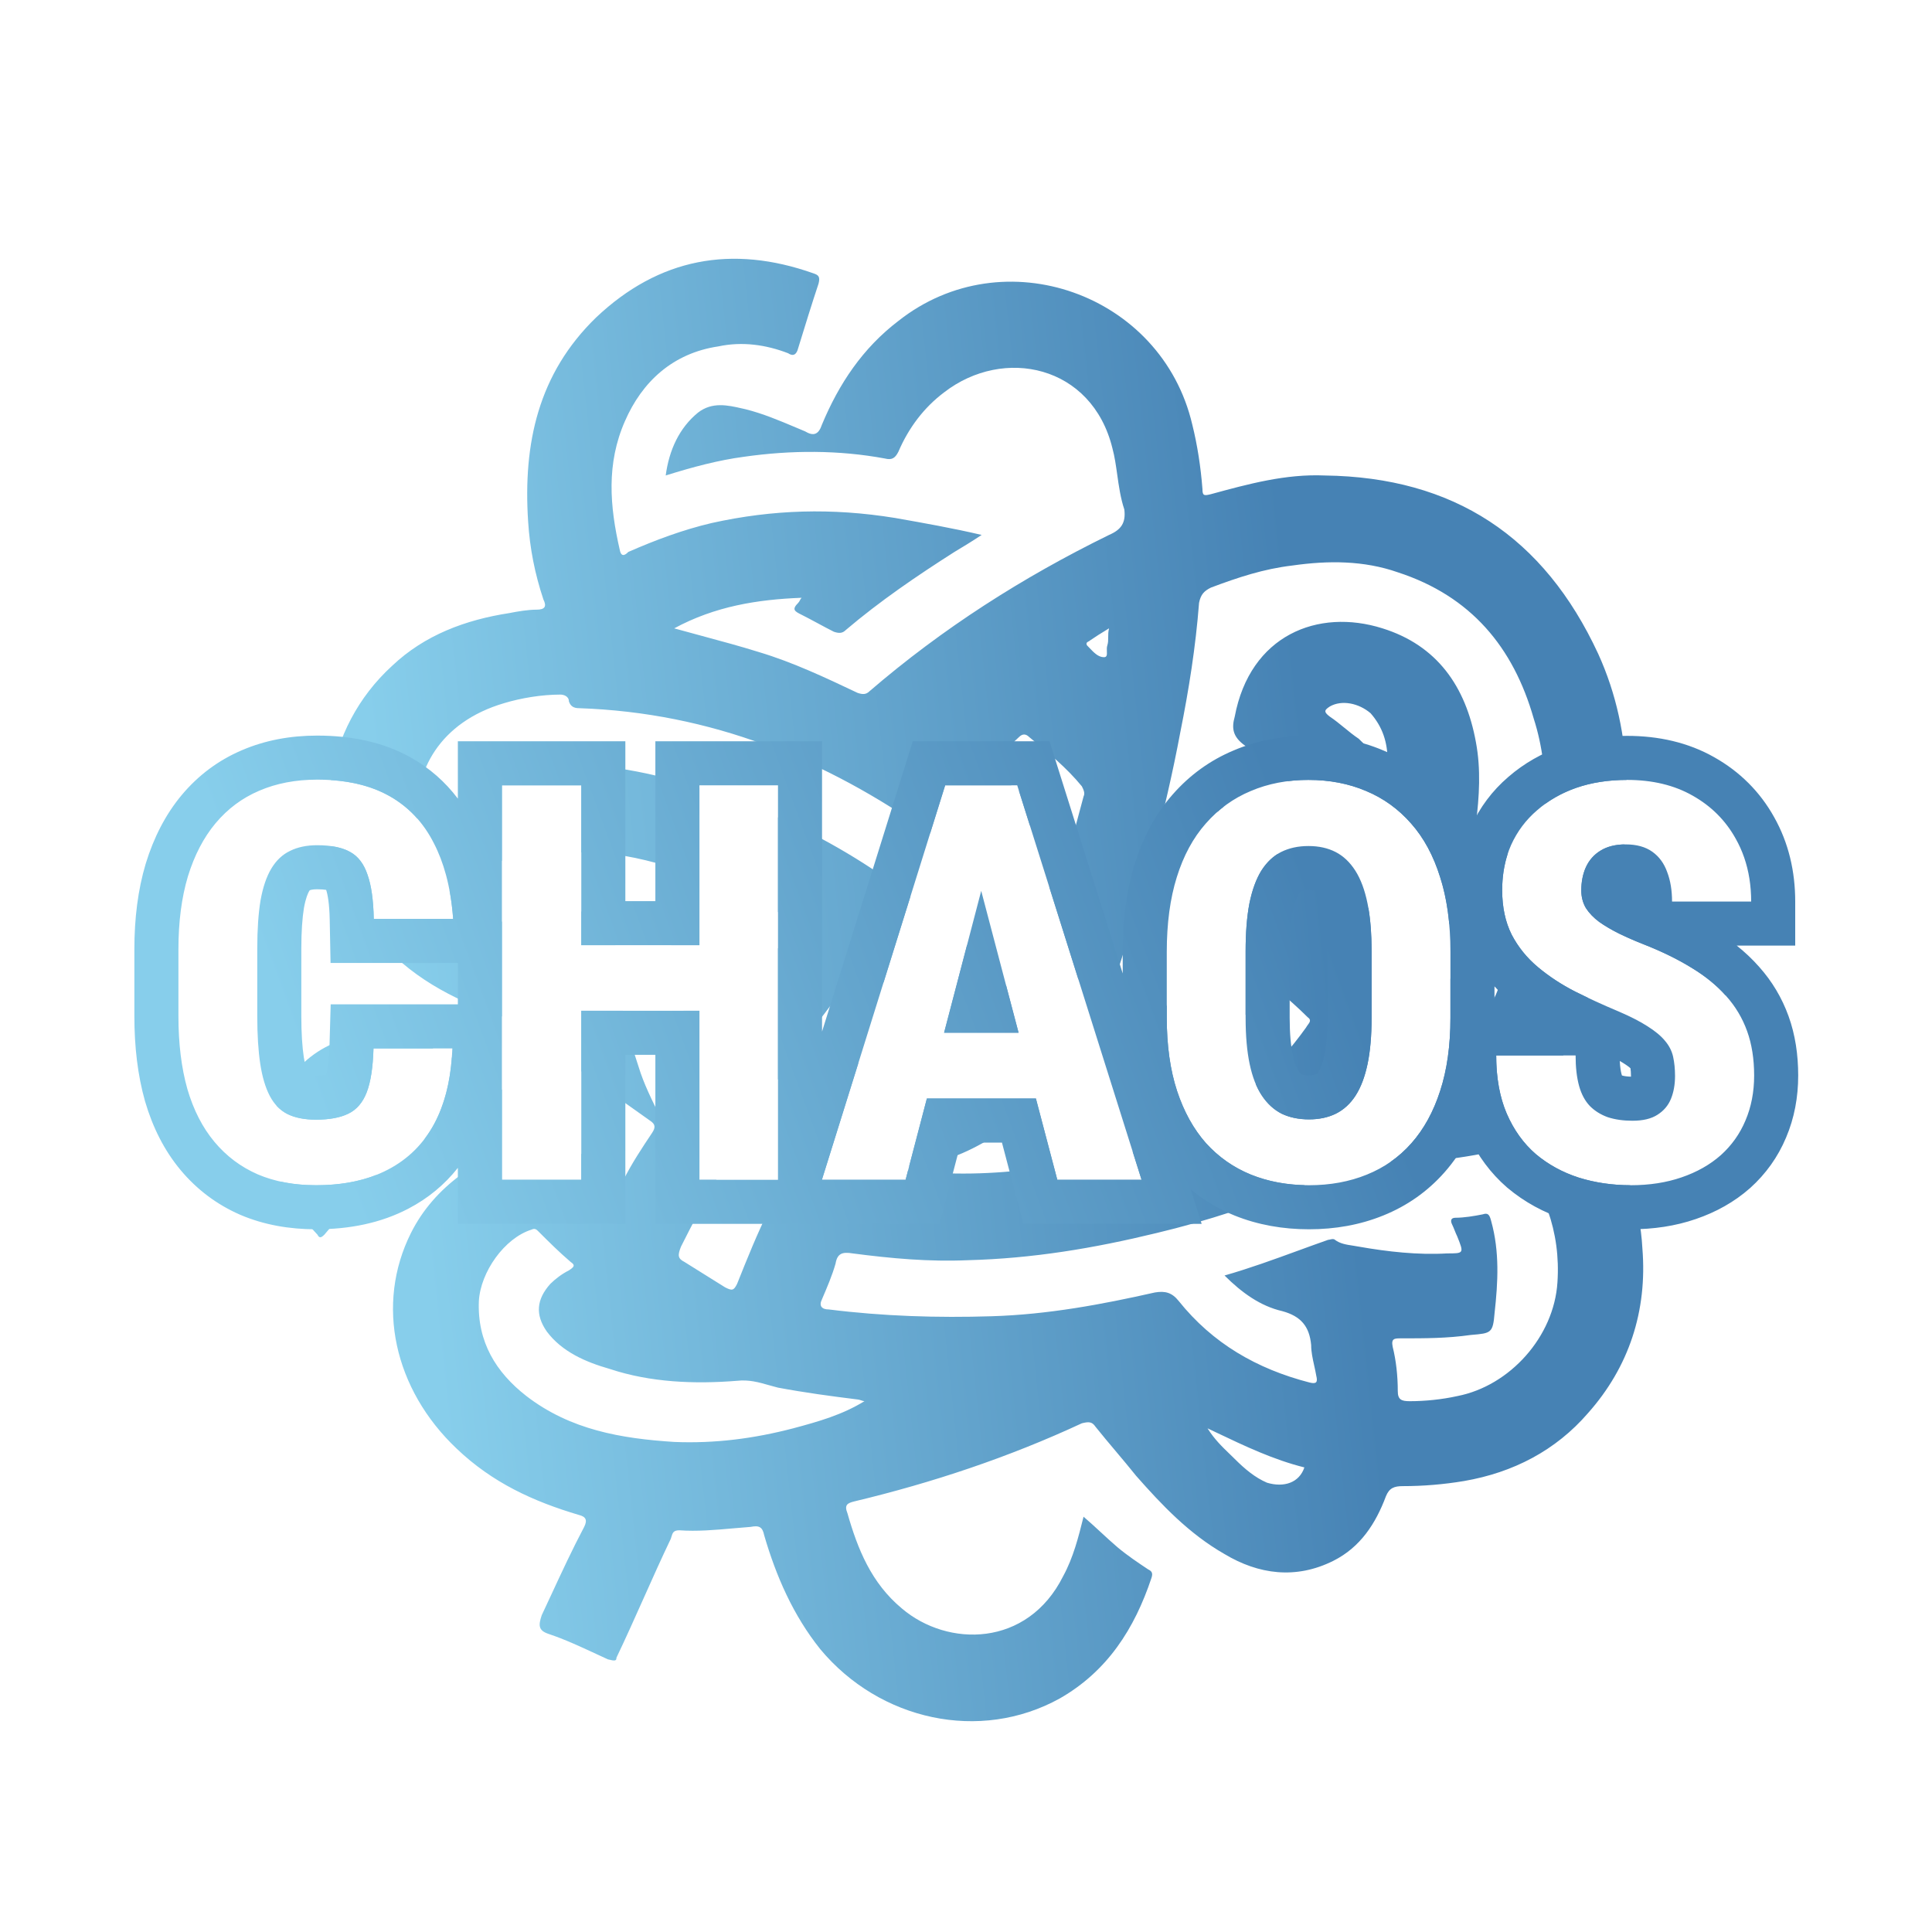
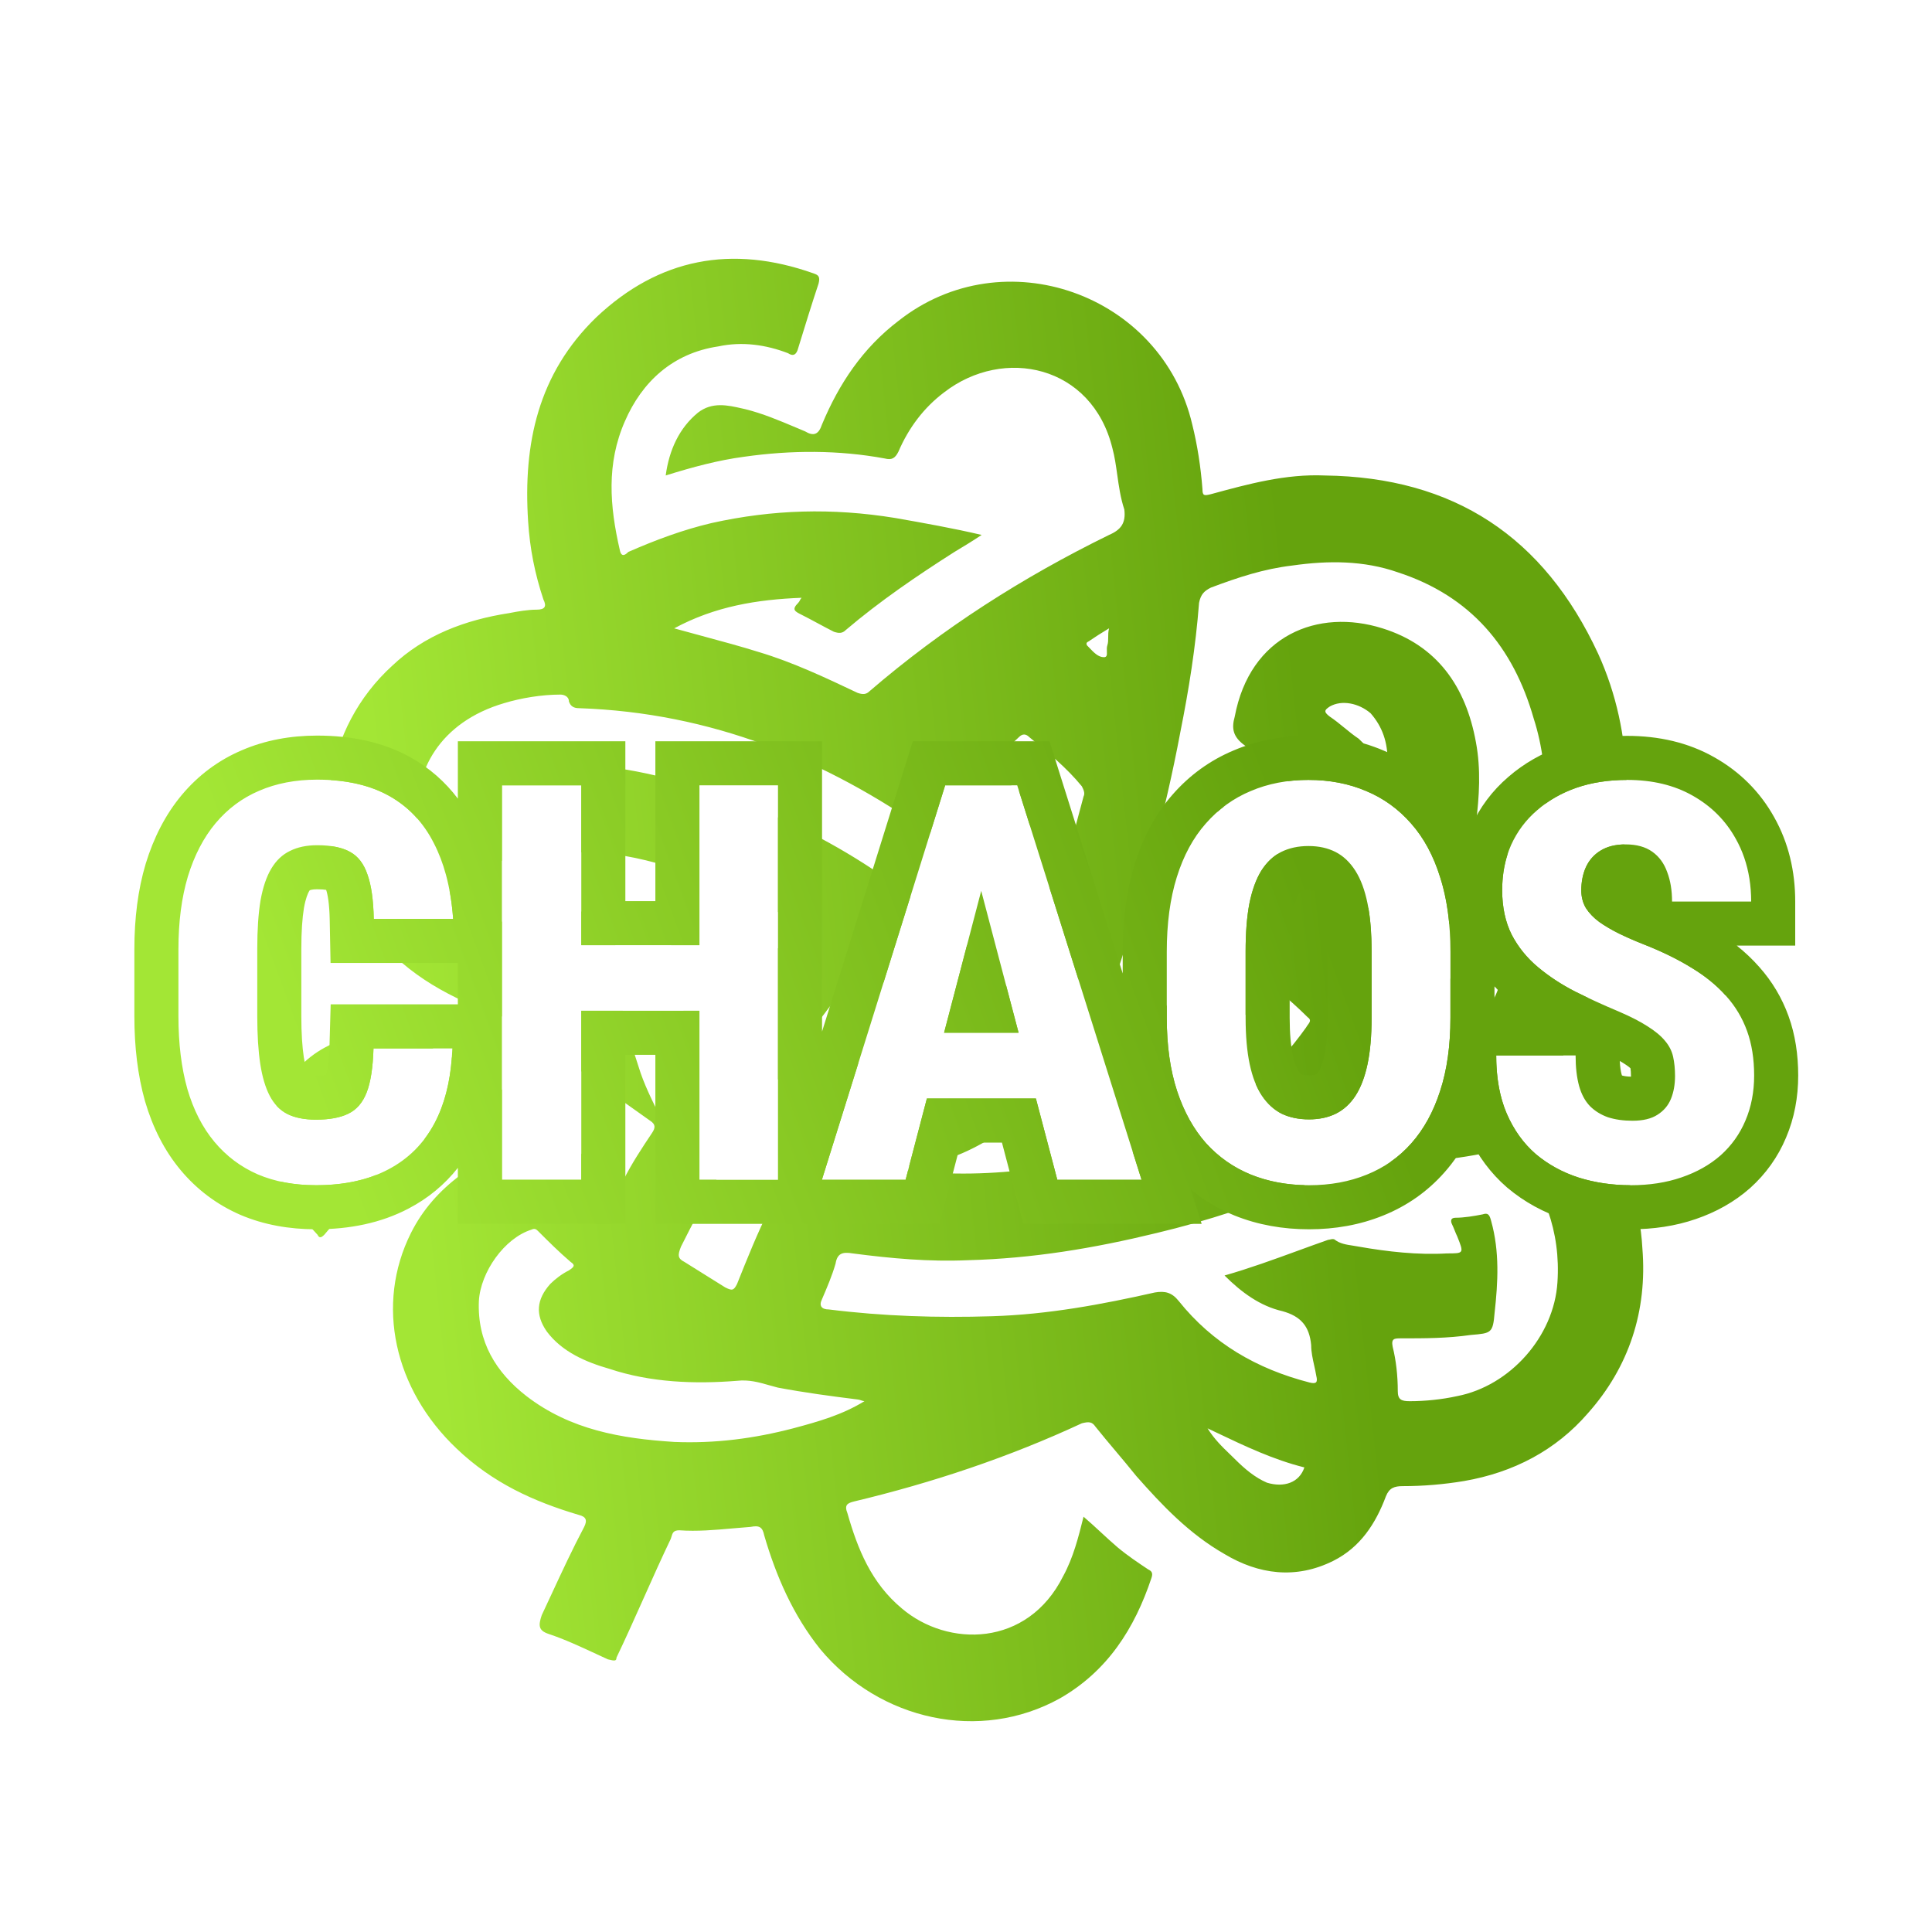
<svg xmlns="http://www.w3.org/2000/svg" width="720" height="720" viewBox="0 0 720 720" fill="none">
  <path fill-rule="evenodd" clip-rule="evenodd" d="M141.115 438.626L141.116 438.625L141.115 438.626L141.115 438.626ZM104.669 440.371C108.742 441.257 113.115 441.699 117.786 441.699C126.28 441.699 133.761 440.422 140.229 437.868C140.516 438.121 140.811 438.373 141.115 438.626C134.152 445.588 127.19 452.55 120.861 460.148C119.595 461.413 118.961 461.413 118.328 460.148C112.64 454.105 107.751 447.662 104.669 440.371ZM158.255 424.397C162.866 427.236 167.281 430.401 171.5 433.566C174.032 435.464 174.032 436.097 171.5 437.996C163.902 443.694 157.573 450.656 153.142 459.519C139.847 486.105 146.812 517.755 170.232 539.91C183.525 552.57 198.717 559.533 215.807 564.598C218.34 565.23 218.972 566.495 217.707 569.028C213.389 577.182 209.436 585.702 205.57 594.033L205.569 594.034L205.569 594.034L205.567 594.04C204.333 596.699 203.108 599.339 201.882 601.943C200.617 605.74 200.617 607.64 204.415 608.905C210.409 610.904 216.406 613.691 222.09 616.333L222.096 616.336C223.611 617.04 225.104 617.734 226.57 618.4C229.102 619.033 229.735 619.033 229.733 617.77C233.214 610.489 236.537 603.052 239.86 595.614L239.861 595.613C243.184 588.176 246.507 580.739 249.988 573.46C250.071 573.21 250.143 572.972 250.211 572.746C250.664 571.249 250.953 570.295 253.153 570.295C259.795 570.77 266.44 570.177 273.085 569.584C275.302 569.386 277.52 569.188 279.737 569.029C282.902 568.397 284.17 569.029 284.802 572.194C289.235 587.384 295.565 601.944 305.692 614.604C327.847 641.192 365.195 649.419 394.945 632.962C412.67 622.834 422.798 607.009 429.128 588.019C429.763 586.12 429.128 585.487 427.863 584.854C424.063 582.322 420.265 579.789 416.468 576.624C414.258 574.729 412.205 572.834 410.152 570.939L410.151 570.938L410.151 570.938C408.089 569.035 406.027 567.132 403.808 565.229C401.91 572.824 400.01 580.422 396.213 587.384C382.92 613.972 353.168 613.972 336.078 599.412C324.685 589.917 319.62 577.257 315.823 563.964C314.558 560.799 315.823 560.167 318.355 559.534C347.473 552.572 375.957 543.077 403.177 530.417C405.71 529.782 406.977 529.782 408.242 531.682C410.774 534.846 413.305 537.852 415.837 540.858L415.837 540.859L415.837 540.859C418.369 543.866 420.902 546.874 423.435 550.039C432.93 560.799 443.057 571.562 456.35 579.157C469.01 586.754 482.937 588.652 496.862 581.689C506.99 576.624 512.687 567.762 516.485 557.634C517.75 554.469 519.65 553.837 522.815 553.837C530.41 553.837 538.007 553.202 545.602 551.937C563.96 548.772 579.785 540.542 591.812 526.617C607.002 509.526 613.967 488.636 612.067 465.216C611.64 457.088 610.056 449.249 607.51 441.699C600.773 441.684 594.401 440.742 588.392 438.872C582.334 436.92 576.983 433.992 572.338 430.088C567.761 426.117 564.16 421.102 561.535 415.044C558.91 408.919 557.597 401.683 557.597 393.336H582.551C585.965 386.908 588.84 380.436 591.177 373.428C591.381 372.815 591.602 372.301 591.842 371.875C590.204 371.099 588.583 370.31 586.978 369.508C581.863 366.883 577.252 363.854 573.146 360.421C569.04 356.988 565.775 352.95 563.352 348.305C560.996 343.593 559.818 338.074 559.818 331.747C559.818 326.943 560.487 322.483 561.824 318.368C559 316.616 556.186 314.955 553.196 313.294C550.664 312.029 549.399 310.129 550.031 306.964C551.296 296.834 551.931 286.707 550.031 276.579C546.234 255.692 535.471 240.499 515.216 234.169C491.163 226.572 465.843 236.699 460.145 267.084C458.878 271.514 459.513 274.679 463.943 277.844C469.634 281.828 474.941 286.323 480.094 291.1C482.529 290.802 485.04 290.653 487.627 290.653C495.503 290.653 502.671 292.033 509.133 294.793C515.595 297.485 521.182 301.524 525.894 306.909C530.605 312.226 534.207 318.89 536.697 326.9C538.396 332.175 539.531 338.045 540.101 344.508C540.134 344.429 540.166 344.353 540.197 344.277C540.598 343.301 540.875 342.629 542.439 343.67C549.401 347.47 555.731 351.268 562.061 355.065C562.694 355.698 562.694 356.332 562.694 357.598C561.849 359.288 561.004 361.542 560.159 363.795L560.158 363.796C559.738 364.918 559.317 366.041 558.896 367.093L558.896 367.093L558.896 367.094C557.331 371.164 556.539 373.221 555.221 373.647C553.873 374.084 551.975 372.818 548.136 370.258C546.233 368.99 544.331 367.563 542.43 366.137L542.429 366.136L542.429 366.136C541.797 365.662 541.165 365.189 540.534 364.721V379.302C540.534 389.668 539.255 398.755 536.697 406.563C534.207 414.304 530.639 420.799 525.995 426.049C523.627 428.73 520.999 431.068 518.11 433.065C518.185 433.067 518.259 433.07 518.334 433.073H518.335C522.27 433.212 526.024 433.344 529.778 432.927C538.637 432.295 547.5 431.03 556.363 429.13C557.63 429.13 559.528 429.13 559.528 427.867C560.793 424.702 562.06 425.967 563.325 427.867C575.35 442.427 581.68 458.884 580.415 477.874C579.147 498.129 562.69 516.486 543.068 520.284C537.37 521.551 531.04 522.184 525.342 522.184C522.177 522.184 520.912 521.551 520.912 518.386C520.912 512.689 520.278 506.994 519.012 501.929C518.38 498.764 519.645 498.764 522.177 498.764H522.178C531.04 498.764 539.268 498.764 548.13 497.499L548.287 497.486C555.736 496.863 556.364 496.811 556.992 489.269C558.26 477.874 558.892 466.481 555.727 455.086C555.095 452.554 554.462 451.921 552.562 452.554C549.397 453.186 545.6 453.819 542.435 453.819C540.537 453.819 540.537 455.086 541.17 456.351C541.488 456.986 541.806 457.782 542.124 458.576C542.44 459.364 542.755 460.151 543.07 460.781C544.364 464.016 544.996 465.598 544.461 466.371C543.949 467.111 542.367 467.111 539.272 467.111C528.512 467.744 517.117 466.479 506.357 464.579C505.595 464.427 504.833 464.311 504.081 464.197C501.705 463.836 499.417 463.489 497.494 462.047C497.053 461.605 496.304 461.78 495.676 461.925C495.403 461.989 495.154 462.047 494.962 462.047C491.193 463.365 487.425 464.74 483.64 466.121C474.709 469.38 465.685 472.672 456.35 475.339C462.68 481.669 469.642 486.732 477.872 488.625C484.834 490.525 487.999 494.323 488.632 501.285C488.632 503.818 489.195 506.349 489.757 508.879C490.039 510.146 490.321 511.413 490.532 512.68C491.164 515.213 490.532 515.845 487.999 515.213C468.377 510.148 451.919 500.653 439.259 484.828C436.727 481.663 434.194 481.03 430.397 481.663C410.774 486.095 390.519 489.893 369.629 490.525C349.373 491.158 329.116 490.525 308.861 487.993C306.328 487.993 305.063 486.728 306.328 484.195C308.228 479.765 310.128 475.333 311.393 470.903C312.026 467.105 313.926 466.473 317.723 467.105C332.283 469.005 346.208 470.27 360.768 469.638C384.821 469.005 407.611 465.208 431.031 459.51C449.918 455.013 468.166 448.919 486.229 441.681C478.976 441.514 472.307 440.208 466.222 437.762C459.76 435.137 454.174 431.232 449.462 426.049C444.817 420.799 441.216 414.304 438.658 406.563C436.1 398.755 434.822 389.668 434.822 379.302V374.382C432.452 381.279 429.916 388.139 427.228 394.95C425.961 397.48 425.961 400.012 427.861 402.545C430.175 406.017 432.255 409.724 434.386 413.523C435.751 415.958 437.138 418.43 438.621 420.902C439.888 422.8 439.256 424.067 437.356 424.7C432.276 425.83 427.194 427.462 422.112 429.15L425.432 439.68H394.031L386.053 409.39H345.417L338.797 434.686C340.063 434.563 341.277 434.418 342.409 434.191C353.804 432.926 363.932 427.861 373.427 421.531C376.592 419.632 377.224 420.264 379.124 422.797C381.656 426.594 384.187 430.392 386.087 435.457C369.981 437.678 354.366 437.951 338.381 436.275L337.49 439.68H306.291L319.928 396.04C307.216 413.254 296.3 431.458 286.704 450.65C282.273 459.51 278.476 469.003 274.68 478.496L274.677 478.502C273.412 481.033 272.779 481.033 270.247 479.768C267.58 478.101 264.914 476.435 262.248 474.769C259.85 473.27 257.453 471.771 255.054 470.273C252.524 469.005 252.524 467.74 253.789 464.575C258.002 456.15 262.405 447.851 266.999 439.68H260.654V376.677H254.72C256.07 381.299 257.67 385.908 259.486 390.518C260.119 392.418 260.119 394.315 258.854 396.215C256.125 400.114 253.636 404.252 251.091 408.483L251.091 408.483L251.09 408.484C249.503 411.122 247.895 413.796 246.194 416.47L246.193 416.469C243.028 410.139 239.863 403.81 237.966 397.48C235.661 390.566 233.608 383.652 232.081 376.677H216.632V399.226C218.887 400.853 221.142 402.488 223.398 404.123L223.398 404.124L223.403 404.127C229.733 408.716 236.063 413.306 242.393 417.737C244.291 419.002 244.291 420.268 243.026 422.167C239.228 427.865 235.431 433.562 232.266 439.893C231.074 442.278 230.444 441.853 228.787 440.739C228.685 440.67 228.579 440.599 228.468 440.525C224.535 436.934 220.603 433.389 216.632 429.903V439.68H187.049V406.11C185.677 405.124 184.292 404.146 182.893 403.178C178.125 399.915 173.357 396.752 168.391 394.044C167.695 403.639 165.534 411.851 161.908 418.679C160.816 420.718 159.598 422.624 158.255 424.397ZM161.586 390.711C156.018 388.315 150.12 386.627 143.648 386.088C124.898 383.944 108.415 395.403 103.024 412.022C104.202 413.321 105.555 414.362 107.083 415.145C109.91 416.559 113.478 417.265 117.786 417.265C122.767 417.265 126.772 416.525 129.801 415.044C132.897 413.563 135.186 410.905 136.667 407.068C138.147 403.231 138.989 397.779 139.191 390.711H161.586ZM123.769 315.364C126.07 327.309 131.413 338.832 139.845 348.74C152.505 363.93 168.33 372.16 186.056 378.49C186.387 378.6 186.718 378.711 187.049 378.82V343.486C186.741 343.371 186.433 343.256 186.123 343.139L186.123 343.139L186.123 343.139C185.472 342.895 184.818 342.649 184.159 342.409C177.698 340.255 172.153 336.728 167.524 331.827C168.153 335.174 168.603 338.714 168.875 342.449H139.292C139.157 335.449 138.383 329.963 136.97 325.991C135.623 321.953 133.469 319.126 130.508 317.51C128.692 316.478 126.445 315.763 123.769 315.364ZM155.582 305.122C154.292 287.709 163.605 269.155 187.956 262.019C194.286 260.119 201.884 258.854 208.846 258.854C210.111 258.854 212.011 259.486 212.011 261.386C212.644 263.286 213.909 263.919 215.809 263.919C264.952 265.594 307.689 283.034 346.631 310.59L352.231 292.672H359.298H371.717H376.958C374.514 290.895 372.07 289.117 369.627 287.34C367.094 285.442 367.094 284.809 369.627 282.91C370.579 282.148 371.588 281.386 372.62 280.607C375.019 278.796 377.541 276.893 379.754 274.68C381.019 273.414 382.287 273.414 383.552 274.68C390.514 280.377 397.477 286.075 403.174 293.037C403.807 294.302 404.439 295.569 403.807 296.835C401.277 306.33 398.744 315.825 396.212 324.687C395.771 326.452 394.716 327.294 393.474 328.285C392.933 328.717 392.358 329.176 391.782 329.752C391.526 330.008 391.271 330.259 391.015 330.507L401.803 364.726C405.035 368.806 408.219 372.981 411.404 377.227C412.062 375.253 412.644 373.431 413.203 371.682L413.205 371.676L413.207 371.67C414.259 368.376 415.229 365.34 416.469 362.034C425.964 332.916 434.191 303.167 439.889 272.781C443.054 256.956 445.586 241.131 446.851 224.674C447.484 221.509 448.749 220.242 451.281 218.976C461.412 215.177 470.907 212.012 481.667 210.746C494.959 208.849 508.251 208.849 520.911 213.279C548.132 222.142 563.957 241.132 571.551 267.717C574.926 278.214 576.08 288.933 575.802 299.61C579.274 297.099 583.168 295.089 587.483 293.581C593.101 291.642 599.349 290.666 606.229 290.653C605.657 274.338 602.429 258.675 595.607 243.666C575.351 199.988 541.801 177.833 493.694 177.201C479.137 176.568 465.209 180.366 451.284 184.163C448.752 184.796 448.119 184.796 448.119 182.263C447.486 174.033 446.221 165.803 444.322 158.208C432.927 109.468 374.057 88.578 334.812 119.596C321.52 129.723 312.657 143.016 306.327 158.208C305.062 162.006 303.162 162.64 299.997 160.741C298.875 160.273 297.766 159.805 296.667 159.341L296.667 159.341L296.666 159.341C290.329 156.667 284.315 154.13 277.842 152.511C277.427 152.418 277.009 152.323 276.588 152.226C271.226 151 265.4 149.668 260.117 153.776C253.155 159.471 249.355 167.701 248.09 177.196C258.217 174.031 267.712 171.498 277.207 170.233C294.932 167.701 312.657 167.701 329.747 170.866C332.28 171.498 333.547 170.866 334.812 168.333C338.61 159.471 344.307 151.876 351.902 146.178C374.057 129.088 406.974 136.051 414.569 167.068C415.409 170.147 415.878 173.474 416.358 176.885L416.358 176.886C416.964 181.188 417.589 185.623 419.001 189.862C419.634 194.927 417.734 197.457 413.304 199.357C381.021 215.183 351.271 234.173 324.051 257.593C322.786 258.858 321.521 258.858 319.621 258.226C307.593 252.528 295.566 246.831 282.906 243.033C275.966 240.865 269.027 238.993 261.68 237.011C258.304 236.101 254.843 235.167 251.256 234.171C266.448 225.941 282.273 223.408 298.731 222.776C298.415 223.093 298.256 223.409 298.098 223.726C297.94 224.042 297.782 224.359 297.466 224.676C294.933 227.206 296.198 227.841 298.731 229.106C300.629 230.056 302.687 231.163 304.744 232.27C306.802 233.378 308.859 234.486 310.758 235.436C312.656 236.068 313.923 236.068 315.188 234.803C327.848 224.043 341.776 214.548 355.701 205.686L355.776 205.641C358.916 203.756 362.061 201.868 365.828 199.356C355.112 196.833 344.393 194.941 333.676 193.049L333.546 193.026C310.124 189.228 287.969 189.861 265.182 194.925C254.419 197.455 244.292 201.255 234.164 205.685C233.532 206.318 231.632 208.218 230.999 205.053C227.202 188.595 225.937 172.77 232.899 156.945C239.229 142.385 250.624 131.625 267.714 129.093C276.577 127.195 285.437 128.46 293.667 131.625C295.564 132.89 296.832 132.258 297.464 129.725C299.994 121.495 302.527 113.265 305.059 105.67C305.692 103.138 305.059 102.505 303.159 101.873C272.775 91.11 245.555 96.175 222.135 118.33C200.613 139.219 194.916 165.173 196.815 194.29C197.448 204.418 199.348 213.913 202.513 223.408C203.778 225.94 203.145 227.205 199.98 227.205C196.815 227.205 193.018 227.838 189.853 228.471C173.396 231.003 158.203 236.698 146.175 248.093C133.368 259.787 125.705 274.909 123.292 290.714C131.769 291.265 139.02 293.231 145.047 296.61C149.074 298.868 152.586 301.706 155.582 305.122ZM605.353 314.688C601.809 314.755 598.848 315.527 596.469 317.005C594.046 318.486 592.229 320.539 591.017 323.164C589.873 325.722 589.301 328.617 589.301 331.848C589.301 334.271 589.873 336.458 591.017 338.41C592.229 340.295 593.878 342.011 595.965 343.56C598.051 345.04 600.508 346.488 603.335 347.901C606.229 349.315 609.393 350.695 612.826 352.041C619.49 354.666 625.38 357.56 630.495 360.724C635.494 363.75 639.69 367.161 643.082 370.958V350.641C643.082 348.108 642.449 346.843 639.284 346.843C627.257 346.843 615.864 343.678 604.469 339.881C602.569 339.248 601.304 338.616 601.937 336.083C603.509 329.267 604.649 322.015 605.353 314.688ZM383.789 307.585C383.921 307.484 384.054 307.382 384.186 307.28C386.244 305.698 388.301 304.115 390.517 302.532L386.617 299.696C384.318 298.025 382.02 296.353 379.721 294.682L383.789 307.585ZM339.321 333.984C324.184 322.358 307.733 312.543 289.934 304.608V339.868C291.812 340.893 293.69 341.966 295.568 343.04C297.422 343.966 296.9 344.554 296.24 345.299C295.998 345.572 295.738 345.866 295.568 346.205L293.698 348.608L293.676 348.637C292.429 350.24 291.182 351.844 289.934 353.447V402.305C293.01 397.697 296.154 393.134 299.364 388.615C305.694 379.753 312.024 370.893 319.619 362.663C321.519 360.765 322.784 360.13 324.684 362.03C326.215 363.56 327.745 364.885 329.276 366.128L339.321 333.984ZM260.654 293.547C243.196 288.013 224.967 284.289 206.314 284.807C196.186 285.44 187.324 286.072 177.829 288.605C177.612 288.713 177.395 288.803 177.184 288.89C176.165 289.312 175.296 289.671 175.296 291.77C175.423 293.035 175.524 294.3 175.625 295.565C176.03 300.63 176.435 305.695 178.461 310.76C180.299 315.904 183.202 319.342 187.049 320.826V292.672H216.632V317.648C227.432 317.461 238.078 319.632 248.724 322.787C251.256 323.42 251.889 324.052 251.256 326.585C249.761 335.308 249.443 343.835 250.11 352.243H260.654V293.547ZM229.323 352.243C229.354 347.961 229.683 343.632 230.368 339.244C230.368 336.712 229.736 336.712 227.836 337.345C225.692 337.881 223.497 338.316 221.309 338.75C219.74 339.062 218.174 339.372 216.632 339.719V352.243H229.323ZM360.397 352.147C365.434 356.999 370.299 362.086 374.995 367.403L379.591 384.855H351.838L360.397 352.147ZM453.673 302.57C454.429 301.904 455.203 301.265 455.995 300.655C455.481 300.224 454.966 299.795 454.448 299.367C454.178 300.446 453.921 301.513 453.673 302.57ZM476.021 318.319C473.73 319.787 471.742 321.84 470.059 324.477C468.107 327.641 466.626 331.713 465.616 336.694C464.674 341.608 464.203 347.565 464.203 354.565V378.303C465.04 375.611 465.864 372.915 466.689 370.217L466.689 370.216L466.692 370.207C467.46 367.693 468.229 365.178 469.01 362.662L469.01 362.663C471.219 364.652 473.429 366.563 475.611 368.451L475.611 368.452L475.612 368.452L475.612 368.452C479.682 371.973 483.659 375.413 487.367 379.123C488.792 380.072 488.08 381.022 487.367 381.971C487.13 382.288 486.893 382.604 486.735 382.921C481.122 390.776 475.012 397.64 467.962 403.948C468.637 405.55 469.404 406.993 470.261 408.279C472.28 411.308 474.737 413.563 477.631 415.044C480.593 416.458 483.992 417.164 487.829 417.164C491.599 417.164 494.93 416.458 497.825 415.044C500.787 413.563 503.243 411.308 505.195 408.279C507.147 405.25 508.628 401.346 509.638 396.567C510.648 391.788 511.152 386.033 511.152 379.302V354.565C511.152 348.254 510.742 342.792 509.922 338.177C509.257 340.451 508.519 342.696 507.62 344.942C496.372 336.693 486.233 327.556 476.021 318.319ZM320.887 521.863C321.362 522.021 321.837 522.179 322.154 522.179L322.155 522.179C313.927 527.243 305.065 529.776 295.568 532.304C281.007 536.104 266.45 538.002 251.258 537.369C231.634 536.104 212.644 532.939 196.187 520.279C184.792 511.417 177.829 500.024 178.462 484.832C179.094 474.072 187.957 461.412 198.084 458.247C199.351 457.614 199.984 458.247 200.616 458.879C204.414 462.679 208.214 466.477 212.644 470.274C214.544 471.539 213.911 472.174 212.011 473.439C209.479 474.707 206.949 476.604 205.049 478.504C199.986 484.202 199.354 489.899 203.784 496.229C209.479 503.824 218.341 507.622 227.204 510.154C242.396 515.217 258.854 515.849 274.679 514.584C279.123 514.091 282.797 515.139 286.602 516.224L286.602 516.224L286.603 516.224C287.675 516.53 288.758 516.839 289.871 517.117C299.999 519.014 309.494 520.282 319.621 521.547C319.937 521.547 320.412 521.705 320.887 521.863ZM453.157 533.795C464.045 538.977 474.547 543.976 486.102 546.865C484.202 552.562 478.507 554.462 472.177 552.562C467.744 550.662 463.947 547.497 460.149 543.7C459.531 543.082 458.889 542.464 458.233 541.832C455.526 539.226 452.569 536.381 450.022 532.305C450.547 532.553 451.07 532.802 451.593 533.05C452.115 533.299 452.637 533.547 453.157 533.795ZM510.789 265.811C515.219 270.877 517.119 276.574 517.119 283.537L517.119 283.537C512.687 281.637 509.522 278.472 506.357 275.307C504.458 274.041 502.718 272.616 500.977 271.192C499.236 269.767 497.496 268.343 495.597 267.077C493.064 265.179 493.697 264.544 495.597 263.279C500.029 260.747 506.359 262.014 510.789 265.811ZM406.345 238.592C408.242 237.326 410.142 236.061 413.307 234.161C412.991 235.428 412.991 236.536 412.991 237.564C412.991 238.593 412.991 239.543 412.675 240.491C412.435 241.212 412.468 242.024 412.498 242.754C412.548 243.947 412.588 244.922 411.41 244.922C409.295 244.922 407.623 243.158 406.023 241.47C405.707 241.136 405.393 240.805 405.08 240.491C404.634 239.602 405.125 239.337 405.677 239.039C405.911 238.913 406.156 238.78 406.345 238.592Z" fill="url(#paint0_linear_42_2)" />
  <path fill-rule="evenodd" clip-rule="evenodd" d="M123.235 374.293H170.631V358.867H123.186L122.876 342.765C122.76 336.704 122.097 333.26 121.549 331.634C120.802 331.51 119.706 331.404 118.19 331.404C116.247 331.404 115.509 331.754 115.435 331.791L115.413 331.803C115.363 331.868 115.293 331.97 115.205 332.116C114.75 332.875 113.926 334.73 113.271 338.355C112.664 342.097 112.294 347.105 112.294 353.555V378.696C112.294 385.095 112.639 390.148 113.219 394.003C113.757 397.514 114.476 399.563 114.99 400.614C115.506 400.723 116.398 400.847 117.786 400.847C119.487 400.847 120.711 400.719 121.54 400.565C121.544 400.565 121.547 400.564 121.55 400.564C122.028 398.983 122.621 395.775 122.779 390.242L123.235 374.293ZM107.083 415.145C104.323 413.732 102.136 411.477 100.52 408.38C98.905 405.284 97.727 401.313 96.987 396.466C96.246 391.553 95.876 385.629 95.876 378.696V353.555C95.876 346.488 96.28 340.497 97.088 335.583C97.963 330.67 99.309 326.698 101.126 323.669C102.944 320.64 105.266 318.453 108.093 317.106C110.92 315.693 114.285 314.986 118.19 314.986C123.44 314.986 127.546 315.828 130.507 317.51C133.469 319.126 135.623 321.953 136.969 325.992C138.383 329.963 139.157 335.449 139.292 342.449H168.875C168.441 336.481 167.55 331.008 166.202 326.031C165.042 321.746 163.543 317.829 161.706 314.279C157.802 306.539 152.249 300.649 145.047 296.61C137.844 292.571 128.892 290.552 118.19 290.552C110.179 290.552 102.977 291.932 96.583 294.692C90.255 297.384 84.837 301.423 80.327 306.808C75.884 312.125 72.452 318.722 70.028 326.597C67.672 334.473 66.495 343.526 66.495 353.757V378.696C66.495 388.927 67.605 397.981 69.826 405.856C72.115 413.664 75.481 420.227 79.923 425.545C84.366 430.862 89.751 434.901 96.078 437.661C102.405 440.353 109.641 441.699 117.786 441.699C128.286 441.699 137.239 439.747 144.643 435.843C152.114 431.939 157.869 426.218 161.908 418.679C163.761 415.19 165.231 411.34 166.318 407.13C167.602 402.16 168.353 396.687 168.572 390.711H139.191C138.989 397.779 138.147 403.231 136.666 407.068C135.186 410.905 132.897 413.563 129.801 415.044C126.772 416.525 122.767 417.265 117.786 417.265C113.478 417.265 109.91 416.559 107.083 415.145ZM152.273 450.381C141.989 455.797 130.278 458.118 117.786 458.118C107.833 458.118 98.348 456.47 89.649 452.768L89.581 452.739L89.514 452.71C80.842 448.927 73.393 443.337 67.323 436.071C61.204 428.747 56.885 420.075 54.071 410.474L54.047 410.394L54.025 410.313C51.307 400.678 50.076 390.075 50.076 378.696V353.757C50.076 342.305 51.391 331.614 54.299 321.892L54.317 321.83L54.336 321.769C57.282 312.195 61.647 303.559 67.727 296.281L67.734 296.274L67.74 296.266C73.867 288.95 81.368 283.33 90.115 279.601C98.839 275.843 108.29 274.134 118.19 274.134C130.893 274.134 142.8 276.527 153.077 282.29C160.068 286.21 165.929 291.378 170.631 297.625V276.254H233.051V335.825H244.235V276.254H306.352V384.438L340.16 276.254H391.127L418.403 362.777V354.767C418.403 342.911 419.784 331.903 422.886 322.004C425.938 312.195 430.551 303.393 437.036 296.061C443.343 288.864 450.948 283.34 459.739 279.666C468.453 275.955 477.828 274.235 487.627 274.235C497.426 274.235 506.801 275.955 515.515 279.666C524.306 283.34 531.911 288.864 538.217 296.061C541.882 300.203 544.948 304.815 547.473 309.813C547.681 309.297 547.897 308.784 548.122 308.273L548.159 308.189L548.197 308.106C551.458 300.912 556.124 294.668 562.116 289.532C567.958 284.457 574.671 280.666 582.068 278.082L582.096 278.072L582.125 278.062C589.753 275.428 597.892 274.235 606.364 274.235C618.07 274.235 629.113 276.672 638.883 282.22C648.366 287.566 655.908 295.061 661.18 304.547C666.558 314.099 669.025 324.736 669.025 335.987V352.406H647.243C650.275 354.825 653.071 357.46 655.597 360.326C660.413 365.721 664.078 371.869 666.535 378.673C669.046 385.628 670.136 393.087 670.136 400.808C670.136 408.872 668.713 416.667 665.609 423.961C662.58 431.173 658.098 437.461 652.282 442.696L652.225 442.747L652.168 442.797C646.325 447.958 639.5 451.734 631.987 454.301C624.352 456.933 616.186 458.118 607.676 458.118C599.342 458.118 591.261 456.96 583.514 454.55L583.435 454.525L583.356 454.5C575.375 451.928 568.125 447.995 561.774 442.656L561.675 442.574L561.578 442.489C555.532 437.244 550.828 430.852 547.379 423.577C544.879 428.415 541.865 432.888 538.292 436.928C532 444.049 524.331 449.423 515.49 452.983C506.835 456.495 497.541 458.118 487.829 458.118C478.104 458.118 468.792 456.491 460.097 452.995L460.07 452.984L460.043 452.973C454.085 450.553 448.65 447.308 443.78 443.276L447.822 456.098H381.377L373.399 425.808H358.091L350.164 456.098H244.235V393.095H233.051V456.098H170.631V435.23C165.688 441.487 159.541 446.579 152.273 450.381ZM216.632 376.677H260.654V439.68H289.934V292.672H260.654V352.243H216.632V292.672H187.049V439.68H216.632V376.677ZM337.489 439.68L345.416 409.39H386.053L394.031 439.68H425.431L379.088 292.672H352.231L306.291 439.68H337.489ZM351.837 384.855H379.591L365.67 331.999L351.837 384.855ZM509.335 437.762C515.864 435.137 521.417 431.233 525.994 426.05C530.639 420.799 534.206 414.304 536.697 406.563C539.255 398.755 540.534 389.668 540.534 379.302V354.767C540.534 344.132 539.255 334.843 536.697 326.9C534.206 318.89 530.605 312.226 525.893 306.909C521.182 301.524 515.595 297.485 509.133 294.793C502.671 292.033 495.502 290.653 487.627 290.653C479.752 290.653 472.583 292.033 466.121 294.793C459.659 297.485 454.072 301.524 449.361 306.909C444.649 312.226 441.048 318.89 438.557 326.9C436.067 334.843 434.821 344.132 434.821 354.767V379.302C434.821 389.668 436.1 398.755 438.658 406.563C441.216 414.304 444.817 420.799 449.462 426.05C454.173 431.233 459.76 435.137 466.222 437.762C472.751 440.387 479.954 441.699 487.829 441.699C495.704 441.699 502.873 440.387 509.335 437.762ZM509.638 336.694C508.628 331.713 507.114 327.641 505.094 324.477C503.075 321.313 500.618 318.991 497.724 317.51C494.829 316.029 491.464 315.289 487.627 315.289C483.79 315.289 480.391 316.029 477.429 317.51C474.535 318.991 472.078 321.313 470.059 324.477C468.107 327.641 466.626 331.713 465.616 336.694C464.674 341.608 464.203 347.565 464.203 354.565V379.302C464.203 386.033 464.708 391.788 465.717 396.567C466.727 401.346 468.241 405.25 470.261 408.279C472.28 411.308 474.737 413.563 477.631 415.044C480.593 416.458 483.992 417.165 487.829 417.165C491.598 417.165 494.93 416.458 497.825 415.044C500.786 413.563 503.243 411.308 505.195 408.279C507.147 405.25 508.628 401.346 509.638 396.567C510.647 391.788 511.152 386.033 511.152 379.302V354.565C511.152 347.565 510.647 341.608 509.638 336.694ZM490.547 400.325C490.688 400.246 490.974 400.038 491.394 399.386C491.954 398.518 492.84 396.648 493.574 393.174C494.278 389.839 494.734 385.287 494.734 379.302V354.565C494.734 348.275 494.273 343.493 493.555 339.999L493.551 339.977L493.547 339.956C492.805 336.298 491.877 334.285 491.255 333.311C490.89 332.74 490.609 332.437 490.459 332.294C490.318 332.161 490.251 332.129 490.245 332.127C490.048 332.026 489.33 331.707 487.627 331.707C486.08 331.707 485.264 331.971 484.872 332.148C484.838 332.17 484.779 332.214 484.694 332.294C484.553 332.427 484.299 332.701 483.969 333.202C483.339 334.26 482.453 336.312 481.724 339.872C481.047 343.445 480.621 348.276 480.621 354.565V379.302C480.621 385.287 481.077 389.84 481.781 393.174C482.498 396.569 483.38 398.36 483.922 399.172C484.396 399.883 484.75 400.195 484.951 400.333C485.441 400.521 486.327 400.746 487.829 400.746C489.403 400.746 490.202 400.48 490.547 400.325ZM556.952 367.591V376.918H567.651C565.919 375.676 564.24 374.376 562.615 373.017C560.59 371.325 558.701 369.515 556.952 367.591ZM603.643 395.389C603.747 397.672 604.019 399.273 604.305 400.324C604.36 400.515 604.412 400.669 604.456 400.789C604.478 400.799 604.502 400.809 604.527 400.82C605.22 401.016 606.281 401.206 607.815 401.244C607.816 401.168 607.817 401.09 607.817 401.01C607.817 399.81 607.738 398.856 607.628 398.114C607.544 398.034 607.422 397.925 607.256 397.787C606.818 397.423 606.156 396.933 605.206 396.336L605.132 396.29L605.058 396.243C604.643 395.976 604.173 395.691 603.643 395.389ZM592.531 412.217C590.714 410.332 589.368 407.842 588.493 404.746C587.618 401.582 587.18 397.779 587.18 393.336H557.597C557.597 399.394 558.288 404.867 559.671 409.755C560.194 411.601 560.815 413.365 561.535 415.044C564.16 421.102 567.761 426.117 572.338 430.088C576.983 433.992 582.334 436.92 588.392 438.872C594.45 440.757 600.878 441.699 607.676 441.699C614.677 441.699 621.004 440.723 626.658 438.771C632.38 436.819 637.26 434.06 641.298 430.492C645.337 426.857 648.4 422.549 650.486 417.568C652.64 412.52 653.717 406.933 653.717 400.808C653.717 394.615 652.842 389.096 651.092 384.249C649.342 379.403 646.751 375.061 643.318 371.225C639.885 367.321 635.611 363.82 630.495 360.724C625.615 357.706 620.031 354.933 613.742 352.406C613.438 352.283 613.133 352.162 612.826 352.041C610.681 351.2 608.641 350.345 606.706 349.478C605.544 348.957 604.421 348.432 603.335 347.901C600.508 346.488 598.051 345.041 595.964 343.56C593.878 342.012 592.229 340.295 591.017 338.41C589.873 336.458 589.301 334.271 589.301 331.848C589.301 328.617 589.873 325.722 591.017 323.164C592.229 320.539 594.046 318.486 596.469 317.005C598.96 315.457 602.09 314.683 605.859 314.683C609.898 314.683 613.196 315.592 615.754 317.409C618.312 319.227 620.163 321.751 621.307 324.982C622.519 328.145 623.124 331.814 623.124 335.987H652.607C652.607 330.058 651.739 324.585 650.004 319.569C649.159 317.125 648.108 314.79 646.852 312.563C643.082 305.764 637.731 300.413 630.798 296.509C623.932 292.605 615.787 290.653 606.364 290.653C599.431 290.653 593.137 291.629 587.483 293.581C581.896 295.533 577.016 298.327 572.843 301.961C568.67 305.529 565.439 309.837 563.15 314.885C560.929 319.933 559.818 325.554 559.818 331.747C559.818 338.074 560.996 343.593 563.352 348.305C565.775 352.95 569.04 356.988 573.146 360.421C577.252 363.854 581.863 366.883 586.978 369.508C592.094 372.066 597.378 374.489 602.83 376.778C602.94 376.825 603.049 376.871 603.158 376.918C603.306 376.982 603.453 377.045 603.599 377.109C607.823 378.943 611.269 380.717 613.936 382.432C616.831 384.249 619.018 386.067 620.499 387.884C622.047 389.702 623.057 391.687 623.528 393.841C623.999 395.995 624.235 398.385 624.235 401.01C624.235 404.173 623.73 407.001 622.721 409.491C621.711 411.982 620.028 413.967 617.672 415.448C615.384 416.929 612.287 417.669 608.383 417.669C604.95 417.669 601.888 417.232 599.195 416.357C596.57 415.414 594.349 414.035 592.531 412.217Z" fill="url(#paint1_linear_42_2)" />
  <defs>
    <linearGradient id="paint0_linear_42_2" x1="172.636" y1="597" x2="577.571" y2="553.282" gradientUnits="userSpaceOnUse">
-       <stop stop-color="#87CEEB" />
-       <stop offset="0.851" stop-color="#4682B4" />
+       <stop stop-color="#a3e635" />
+       <stop offset="0.851" stop-color="#65a30d" />
    </linearGradient>
    <linearGradient id="paint1_linear_42_2" x1="130" y1="443.115" x2="544.457" y2="290.929" gradientUnits="userSpaceOnUse">
-       <stop stop-color="#87CEEB" />
-       <stop offset="0.851" stop-color="#4682B4" />
+       <stop stop-color="#a3e635" />
+       <stop offset="0.851" stop-color="#65a30d" />
    </linearGradient>
  </defs>
</svg>
